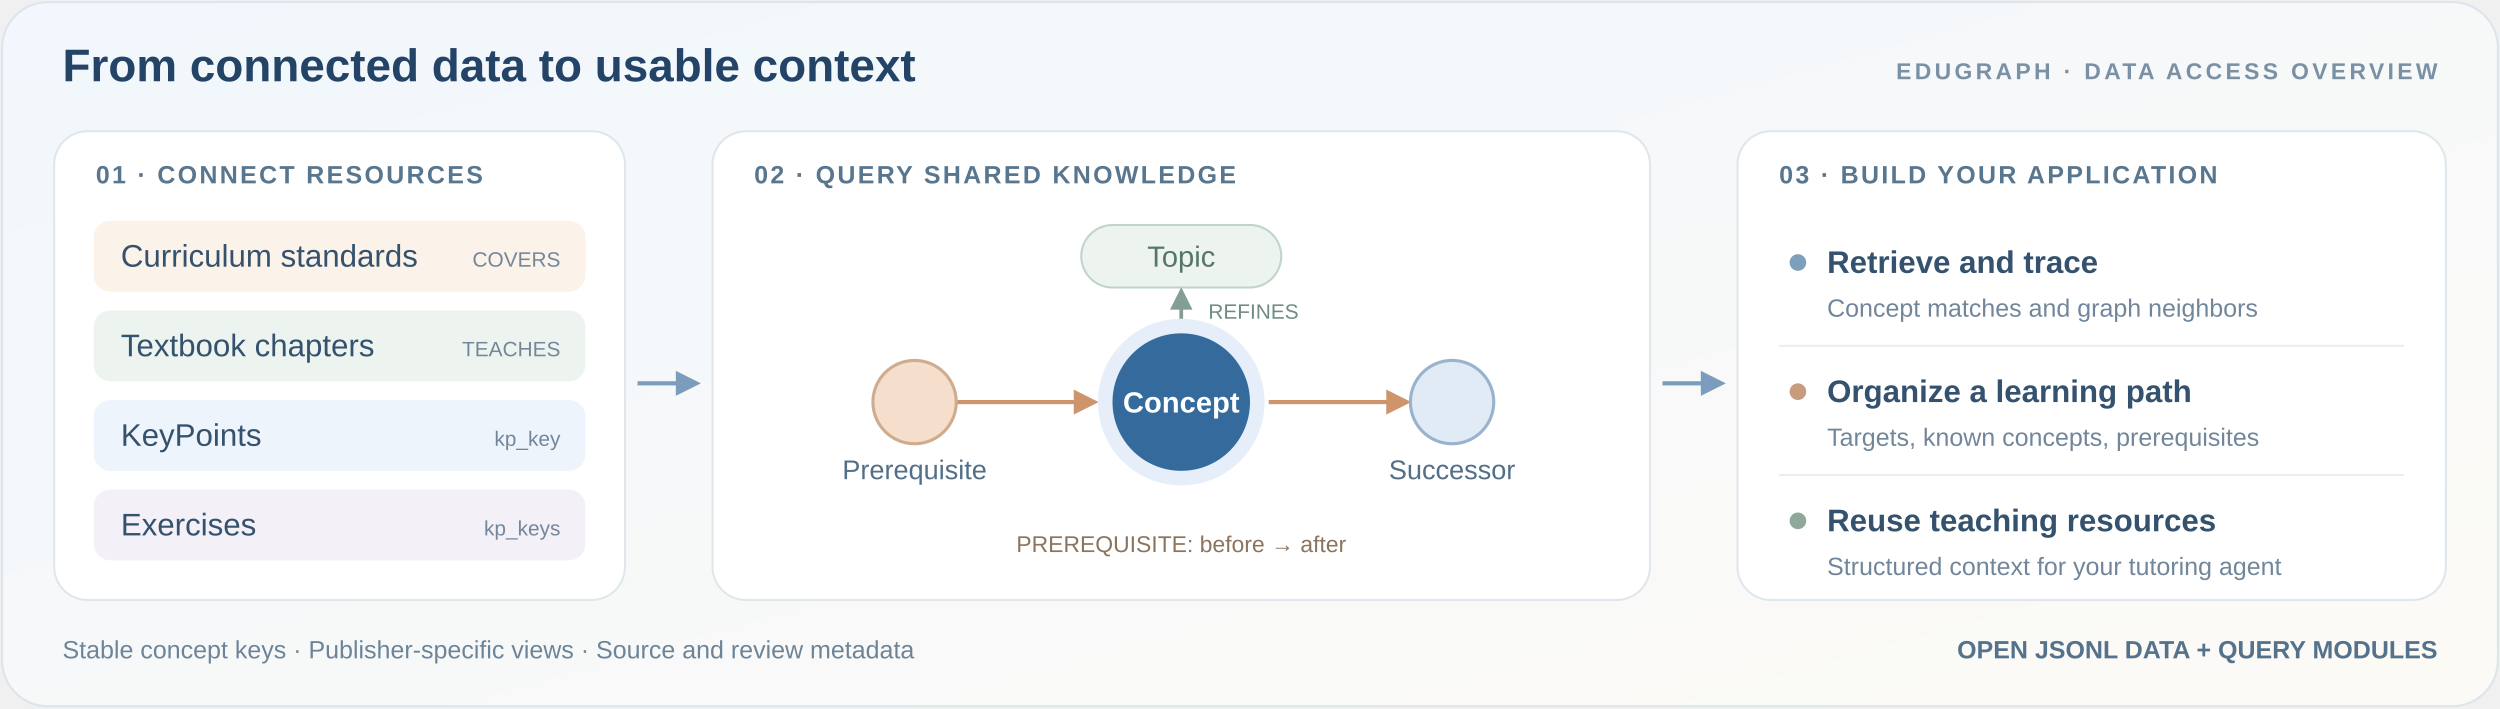
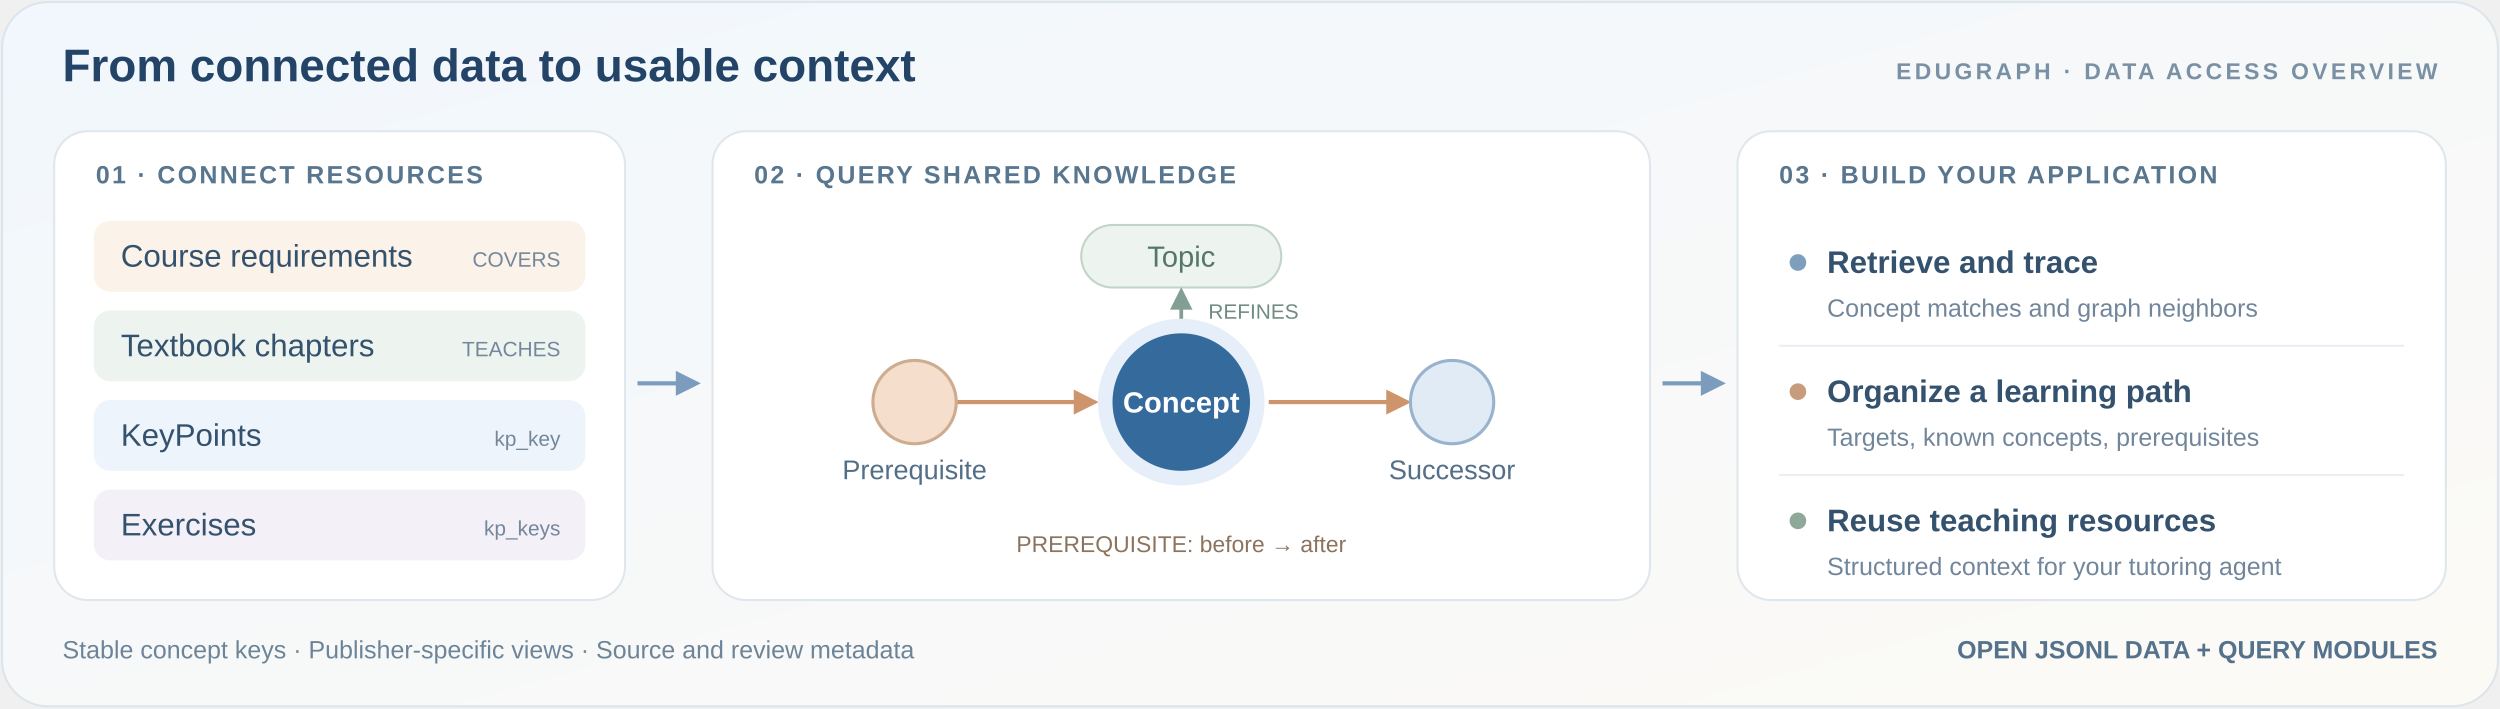
<svg xmlns="http://www.w3.org/2000/svg" width="1200" height="340" viewBox="0 0 1200 340" role="img" aria-labelledby="title desc">
  <defs>
    <linearGradient id="background" x2="1" y2="1">
      <stop stop-color="#f1f7fd" />
      <stop offset="1" stop-color="#fcfaf5" />
    </linearGradient>
    <marker id="blue" viewBox="0 0 10 10" refX="8" refY="5" markerWidth="6" markerHeight="6" orient="auto">
      <path d="M0 0L10 5L0 10Z" fill="#7b9cbd" />
    </marker>
    <marker id="apricot" viewBox="0 0 10 10" refX="8" refY="5" markerWidth="6" markerHeight="6" orient="auto">
      <path d="M0 0L10 5L0 10Z" fill="#ce956c" />
    </marker>
    <marker id="sage" viewBox="0 0 10 10" refX="8" refY="5" markerWidth="6" markerHeight="6" orient="auto">
      <path d="M0 0L10 5L0 10Z" fill="#839e94" />
    </marker>
  </defs>
  <rect x="1" y="1" width="1198" height="338" rx="22" fill="url(#background)" stroke="#dce5ec" />
  <g font-family="Segoe UI,Arial,sans-serif">
    <text x="30" y="39" font-size="22" font-weight="700" fill="#234467">From connected data to usable context</text>
    <text x="1170" y="38" text-anchor="end" font-size="11" font-weight="600" letter-spacing="1.6" fill="#7990a5">EDUGRAPH · DATA ACCESS OVERVIEW</text>
    <rect x="26" y="63" width="274" height="225" rx="16" fill="#fff" stroke="#dfe7ed" />
    <rect x="342" y="63" width="450" height="225" rx="16" fill="#fff" stroke="#dfe7ed" />
    <rect x="834" y="63" width="340" height="225" rx="16" fill="#fff" stroke="#dfe7ed" />
    <g font-size="12" font-weight="700" letter-spacing="1.1" fill="#59768f">
      <text x="46" y="88">01 · CONNECT RESOURCES</text>
      <text x="362" y="88">02 · QUERY SHARED KNOWLEDGE</text>
      <text x="854" y="88">03 · BUILD YOUR APPLICATION</text>
    </g>
    <g font-size="15" fill="#34516d">
      <rect x="45" y="106" width="236" height="34" rx="8" fill="#fbf2e9" />
      <rect x="45" y="149" width="236" height="34" rx="8" fill="#edf4ef" />
      <rect x="45" y="192" width="236" height="34" rx="8" fill="#eef4fb" />
      <rect x="45" y="235" width="236" height="34" rx="8" fill="#f3f0f8" />
-       <text x="58" y="128">Curriculum standards</text>
+       <text x="58" y="128">Course requirements</text>
      <text x="58" y="171">Textbook chapters</text>
      <text x="58" y="214">KeyPoints</text>
      <text x="58" y="257">Exercises</text>
      <g font-size="10" text-anchor="end" fill="#73869a">
        <text x="269" y="128">COVERS</text>
        <text x="269" y="171">TEACHES</text>
        <text x="269" y="214">kp_key</text>
        <text x="269" y="257">kp_keys</text>
      </g>
    </g>
    <path d="M306 184H334" stroke="#7b9cbd" stroke-width="2" marker-end="url(#blue)" />
    <path d="M798 184H826" stroke="#7b9cbd" stroke-width="2" marker-end="url(#blue)" />
    <g>
      <rect x="519" y="108" width="96" height="30" rx="15" fill="#edf4ef" stroke="#c1d4c9" />
      <text x="567" y="128" text-anchor="middle" font-size="14" fill="#557668">Topic</text>
      <path d="M567 156V140" stroke="#839e94" stroke-width="1.8" marker-end="url(#sage)" />
      <text x="580" y="153" font-size="10" fill="#6f8c81">REFINES</text>
      <path d="M459 193H525" stroke="#ce956c" stroke-width="2" marker-end="url(#apricot)" />
      <path d="M609 193H675" stroke="#ce956c" stroke-width="2" marker-end="url(#apricot)" />
      <circle cx="439" cy="193" r="20" fill="#f5decb" stroke="#ceac90" stroke-width="1.5" />
      <circle cx="567" cy="193" r="40" fill="#e6eff9" />
      <circle cx="567" cy="193" r="33" fill="#356a9d" />
      <circle cx="697" cy="193" r="20" fill="#e1ebf6" stroke="#99b2ce" stroke-width="1.5" />
      <text x="567" y="198" text-anchor="middle" font-size="14" font-weight="700" fill="#fff">Concept</text>
      <g text-anchor="middle" font-size="13" fill="#536e87">
        <text x="439" y="230">Prerequisite</text>
        <text x="697" y="230">Successor</text>
      </g>
      <text x="567" y="265" text-anchor="middle" font-size="11" fill="#8c735e">PREREQUISITE: before → after</text>
    </g>
    <g fill="#34516d">
      <circle cx="863" cy="126" r="4" fill="#7d9fbc" />
      <text x="877" y="131" font-size="15" font-weight="600">Retrieve and trace</text>
      <text x="877" y="152" font-size="12" fill="#71869a">Concept matches and graph neighbors</text>
      <path d="M854 166H1154" stroke="#e9eef2" />
      <circle cx="863" cy="188" r="4" fill="#c79c7c" />
      <text x="877" y="193" font-size="15" font-weight="600">Organize a learning path</text>
      <text x="877" y="214" font-size="12" fill="#71869a">Targets, known concepts, prerequisites</text>
      <path d="M854 228H1154" stroke="#e9eef2" />
      <circle cx="863" cy="250" r="4" fill="#8ea89a" />
      <text x="877" y="255" font-size="15" font-weight="600">Reuse teaching resources</text>
      <text x="877" y="276" font-size="12" fill="#71869a">Structured context for your tutoring agent</text>
    </g>
    <text x="30" y="316" font-size="12" fill="#6d8498">Stable concept keys · Publisher-specific views · Source and review metadata</text>
    <text x="1170" y="316" text-anchor="end" font-size="12" font-weight="600" fill="#55728c">OPEN JSONL DATA + QUERY MODULES</text>
  </g>
</svg>
